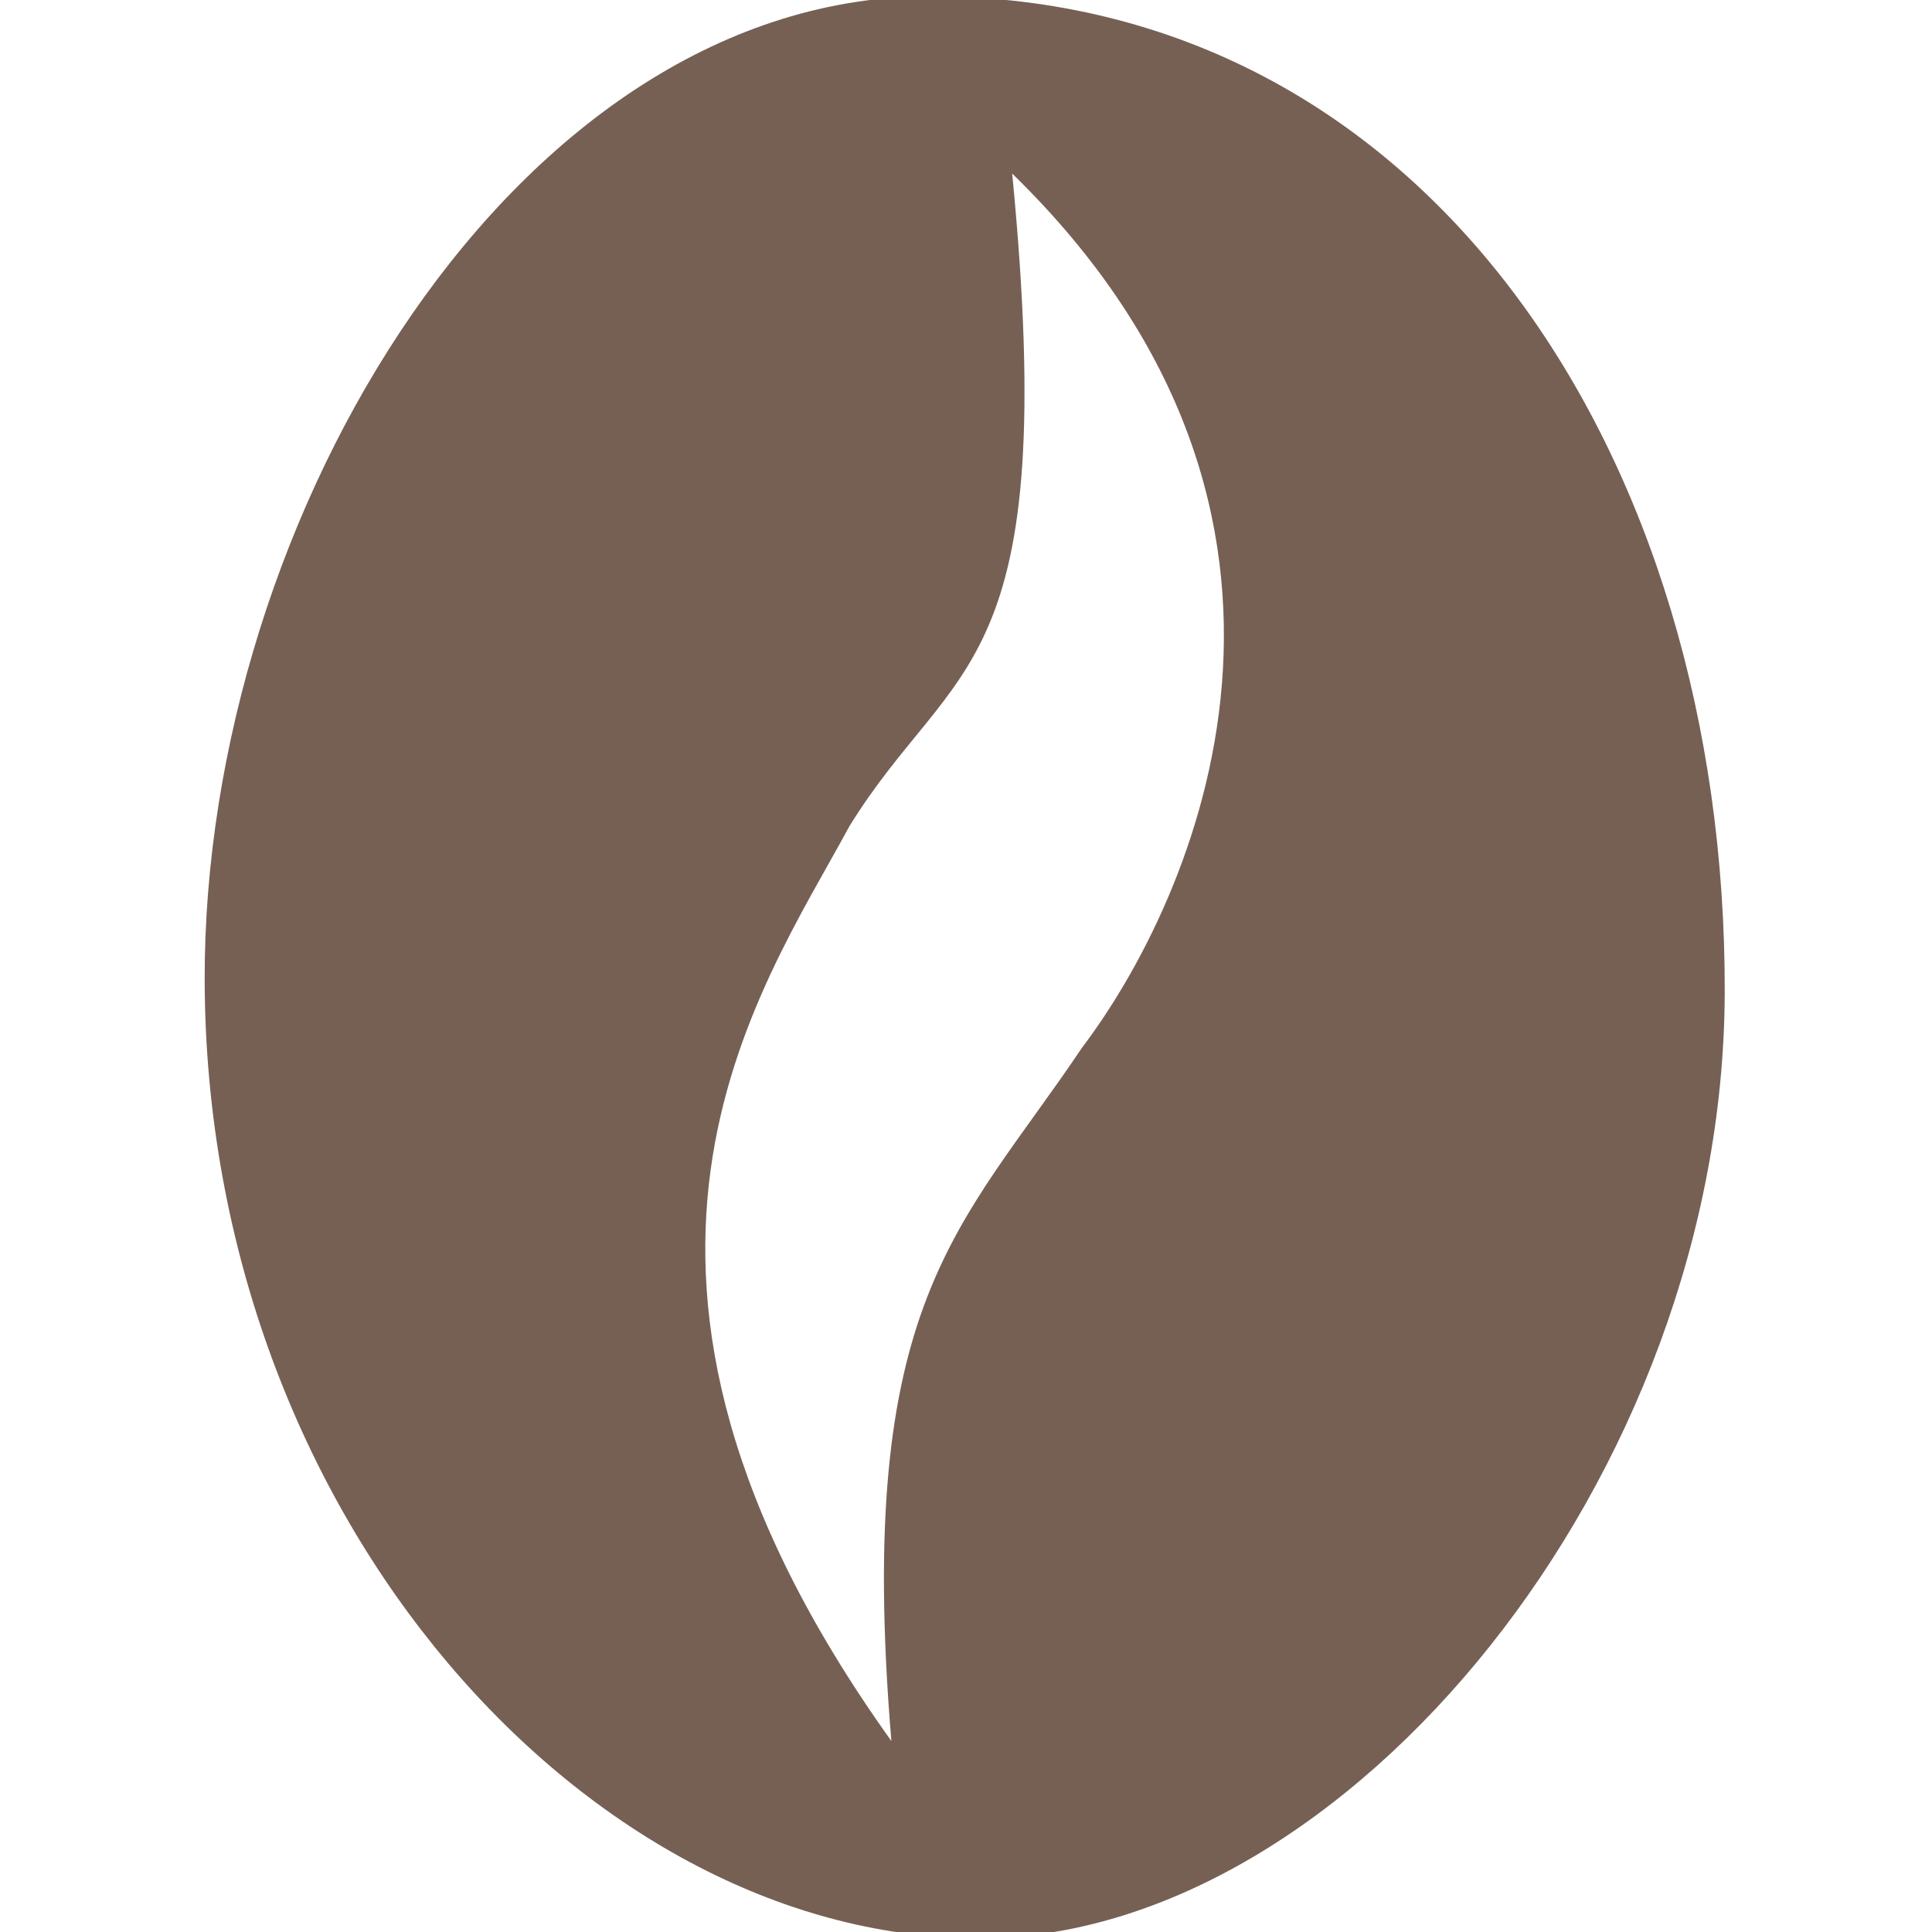
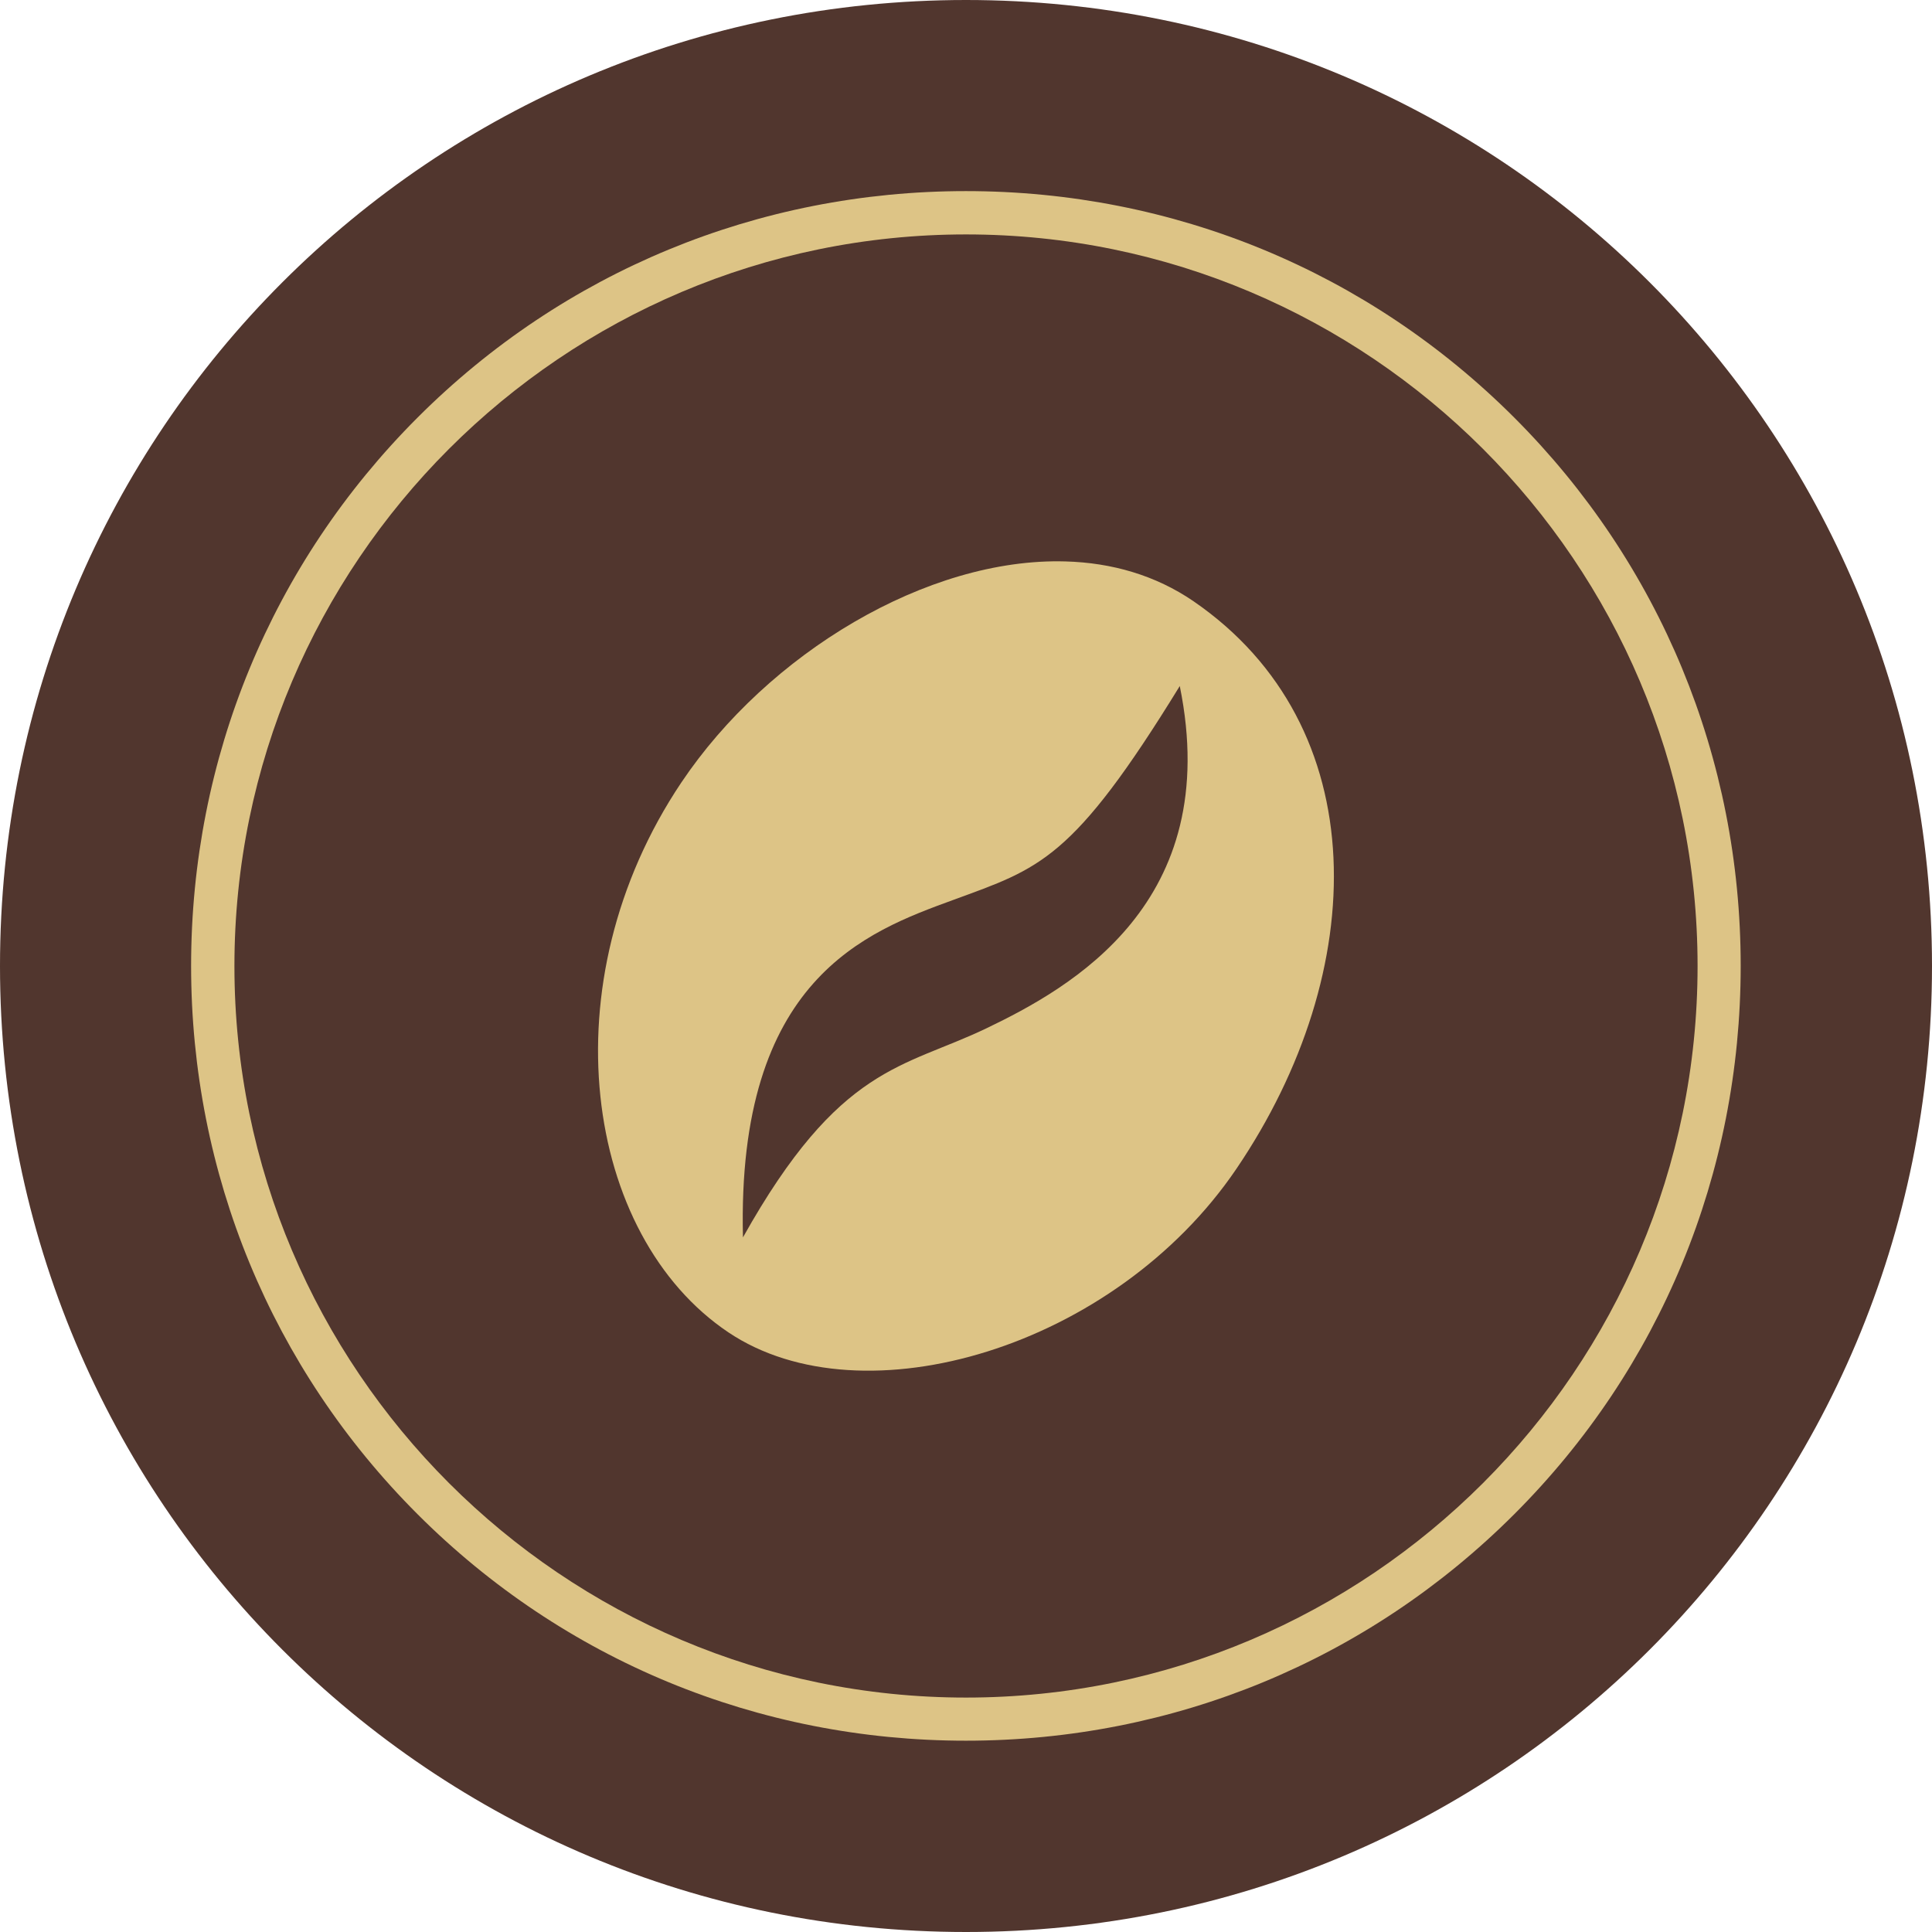
- <svg xmlns="http://www.w3.org/2000/svg" width="32" height="32" version="1.1" id="svg4">
-   <defs id="defs8" />
-   <path style="fill:#766054;fill-rule:evenodd;stroke-width:1.292" d="M 15.428,-0.062 C 23.629,-0.045 28.589,7.548 28.567,16.435 28.547,24.465 22.316,32.05 16.29,32.103 9.818,32.161 3.411,25.187 3.39,16.233 3.371,8.532 8.576,-0.075 15.428,-0.062 Z m 1.337,2.937 c 0.814,8.365 -0.956,7.99 -2.696,10.81 -1.502,2.78 -4.864,7.385 0.695,15.152 -0.61,-7.301 1.137,-8.475 3.157,-11.483 1.863,-2.46 4.703,-8.774 -1.157,-14.48 z" id="path2" />
+ <svg xmlns="http://www.w3.org/2000/svg" version="1.1" id="Warstwa_1" x="0px" y="0px" viewBox="0 0 38 38" xml:space="preserve" width="38" height="38">
+   <defs id="defs15" />
+   <style type="text/css" id="style2">
+ 	.st0{fill:#51362E;}
+ </style>
+   <path style="fill:#ddc486;fill-opacity:1;stroke-width:0.947" d="M 19,1 C 9.028,1 1,9.028 1,19 1,28.972 9.028,37 19,37 28.972,37 37,28.972 37,19 37,9.028 28.972,1 19,1 Z" id="rect2" />
+   <g id="g10" transform="scale(0.1981437)">
+     <path class="st0" d="M 95.89,0 C 42.77,0 0,42.77 0,95.89 c 0,53.12 42.77,95.89 95.89,95.89 53.12,0 95.89,-42.77 95.89,-95.89 C 191.78,42.77 149.01,0 95.89,0 Z m 54.42,150.31 c -14.49,14.49 -33.82,22.48 -54.43,22.48 -20.61,0 -39.93,-7.98 -54.43,-22.48 C 26.96,135.82 18.97,116.49 18.97,95.88 18.97,75.27 26.95,55.95 41.45,41.45 55.94,26.96 75.27,18.97 95.88,18.97 c 20.61,0 39.93,7.98 54.43,22.48 14.49,14.49 22.48,33.82 22.48,54.43 0,20.61 -7.98,39.94 -22.48,54.43 z" id="path4" style="fill:#51362e" />
+     <path class="st0" d="m 94.63,89.33 c -8.62,3.15 -21.51,7.83 -20.88,33.5 9.6,-17.16 15.91,-16.78 24.2,-20.77 8.29,-3.99 23.55,-12.42 19.16,-33.96 -10.64,17.32 -13.87,18.07 -22.48,21.23 z" id="path6" style="fill:#51362e" />
+     <path class="st0" d="m 95.89,23.27 c -40.04,0 -72.62,32.58 -72.62,72.62 0,40.04 32.58,72.62 72.62,72.62 40.04,0 72.62,-32.58 72.62,-72.62 0,-40.04 -32.58,-72.62 -72.62,-72.62 z m 26.85,92.74 c -12.04,17.77 -37.08,25.2 -50.43,16.25 -14.33,-9.61 -18.01,-34.7 -4.68,-54.58 8.6,-12.82 24.42,-22.35 38.15,-21.95 4.58,0.13 8.92,1.37 12.69,3.95 18.03,12.38 17.6,36.67 4.27,56.33 z" id="path8" style="fill:#51362e" />
+   </g>
</svg>
